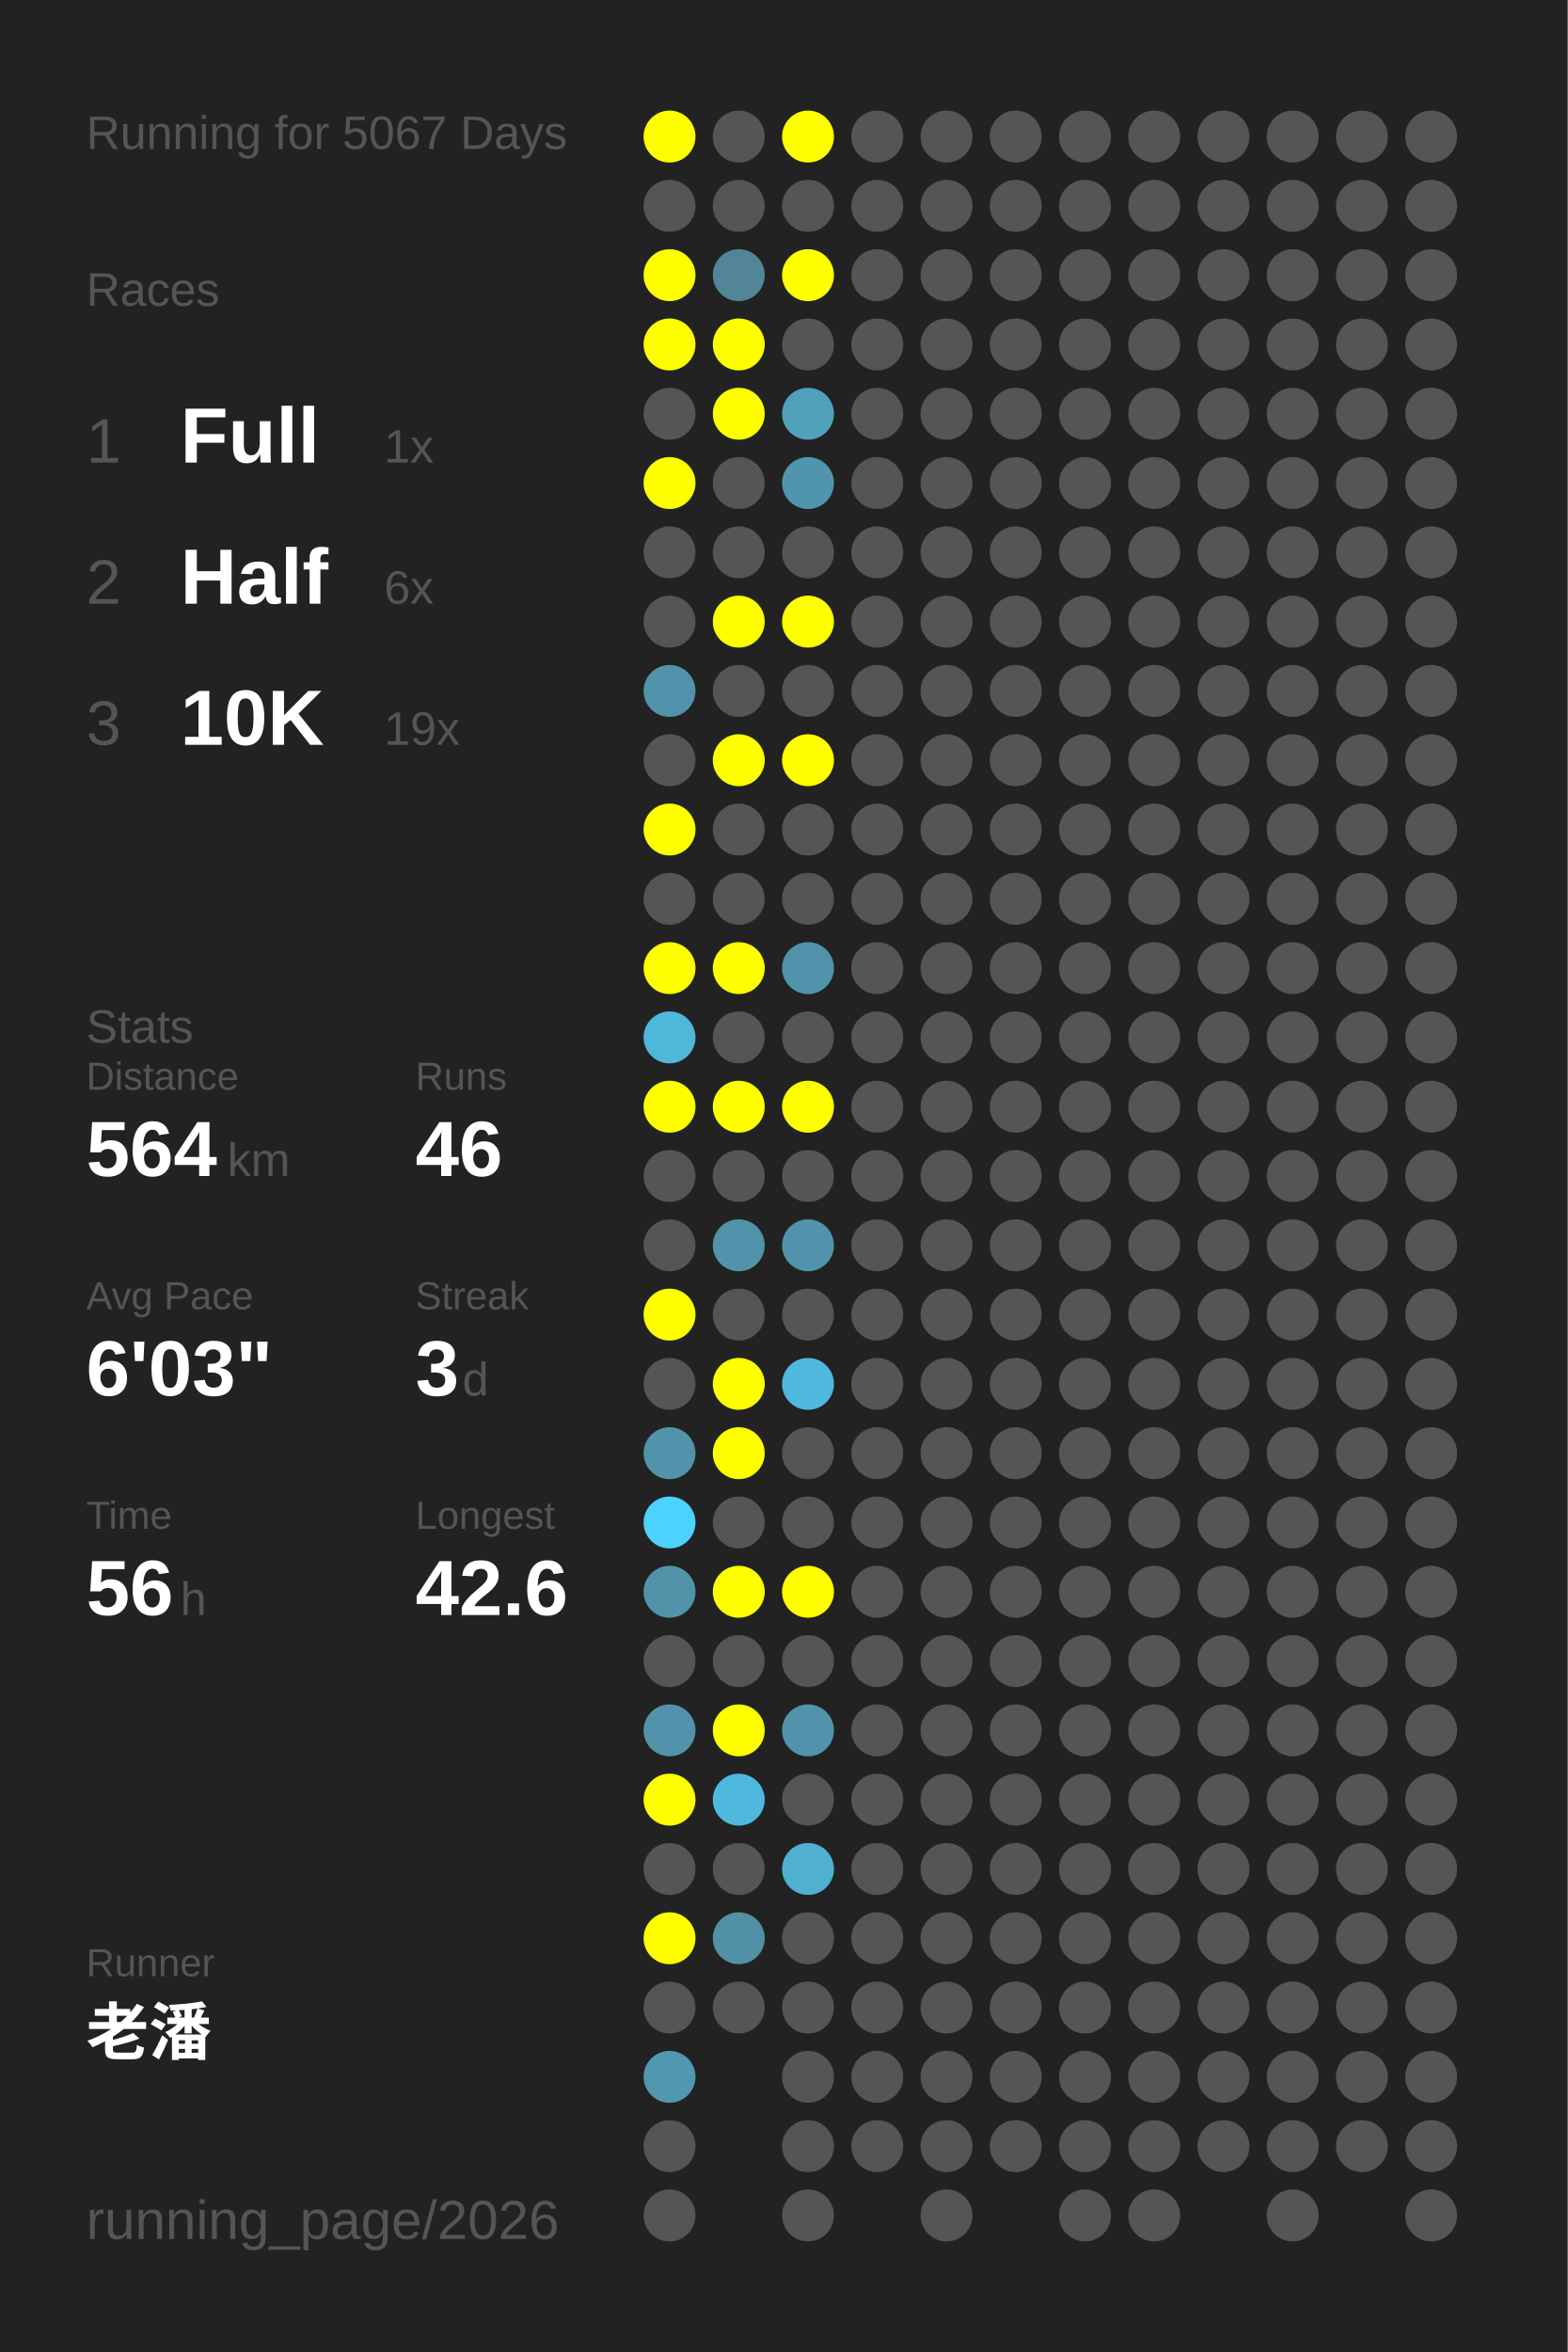
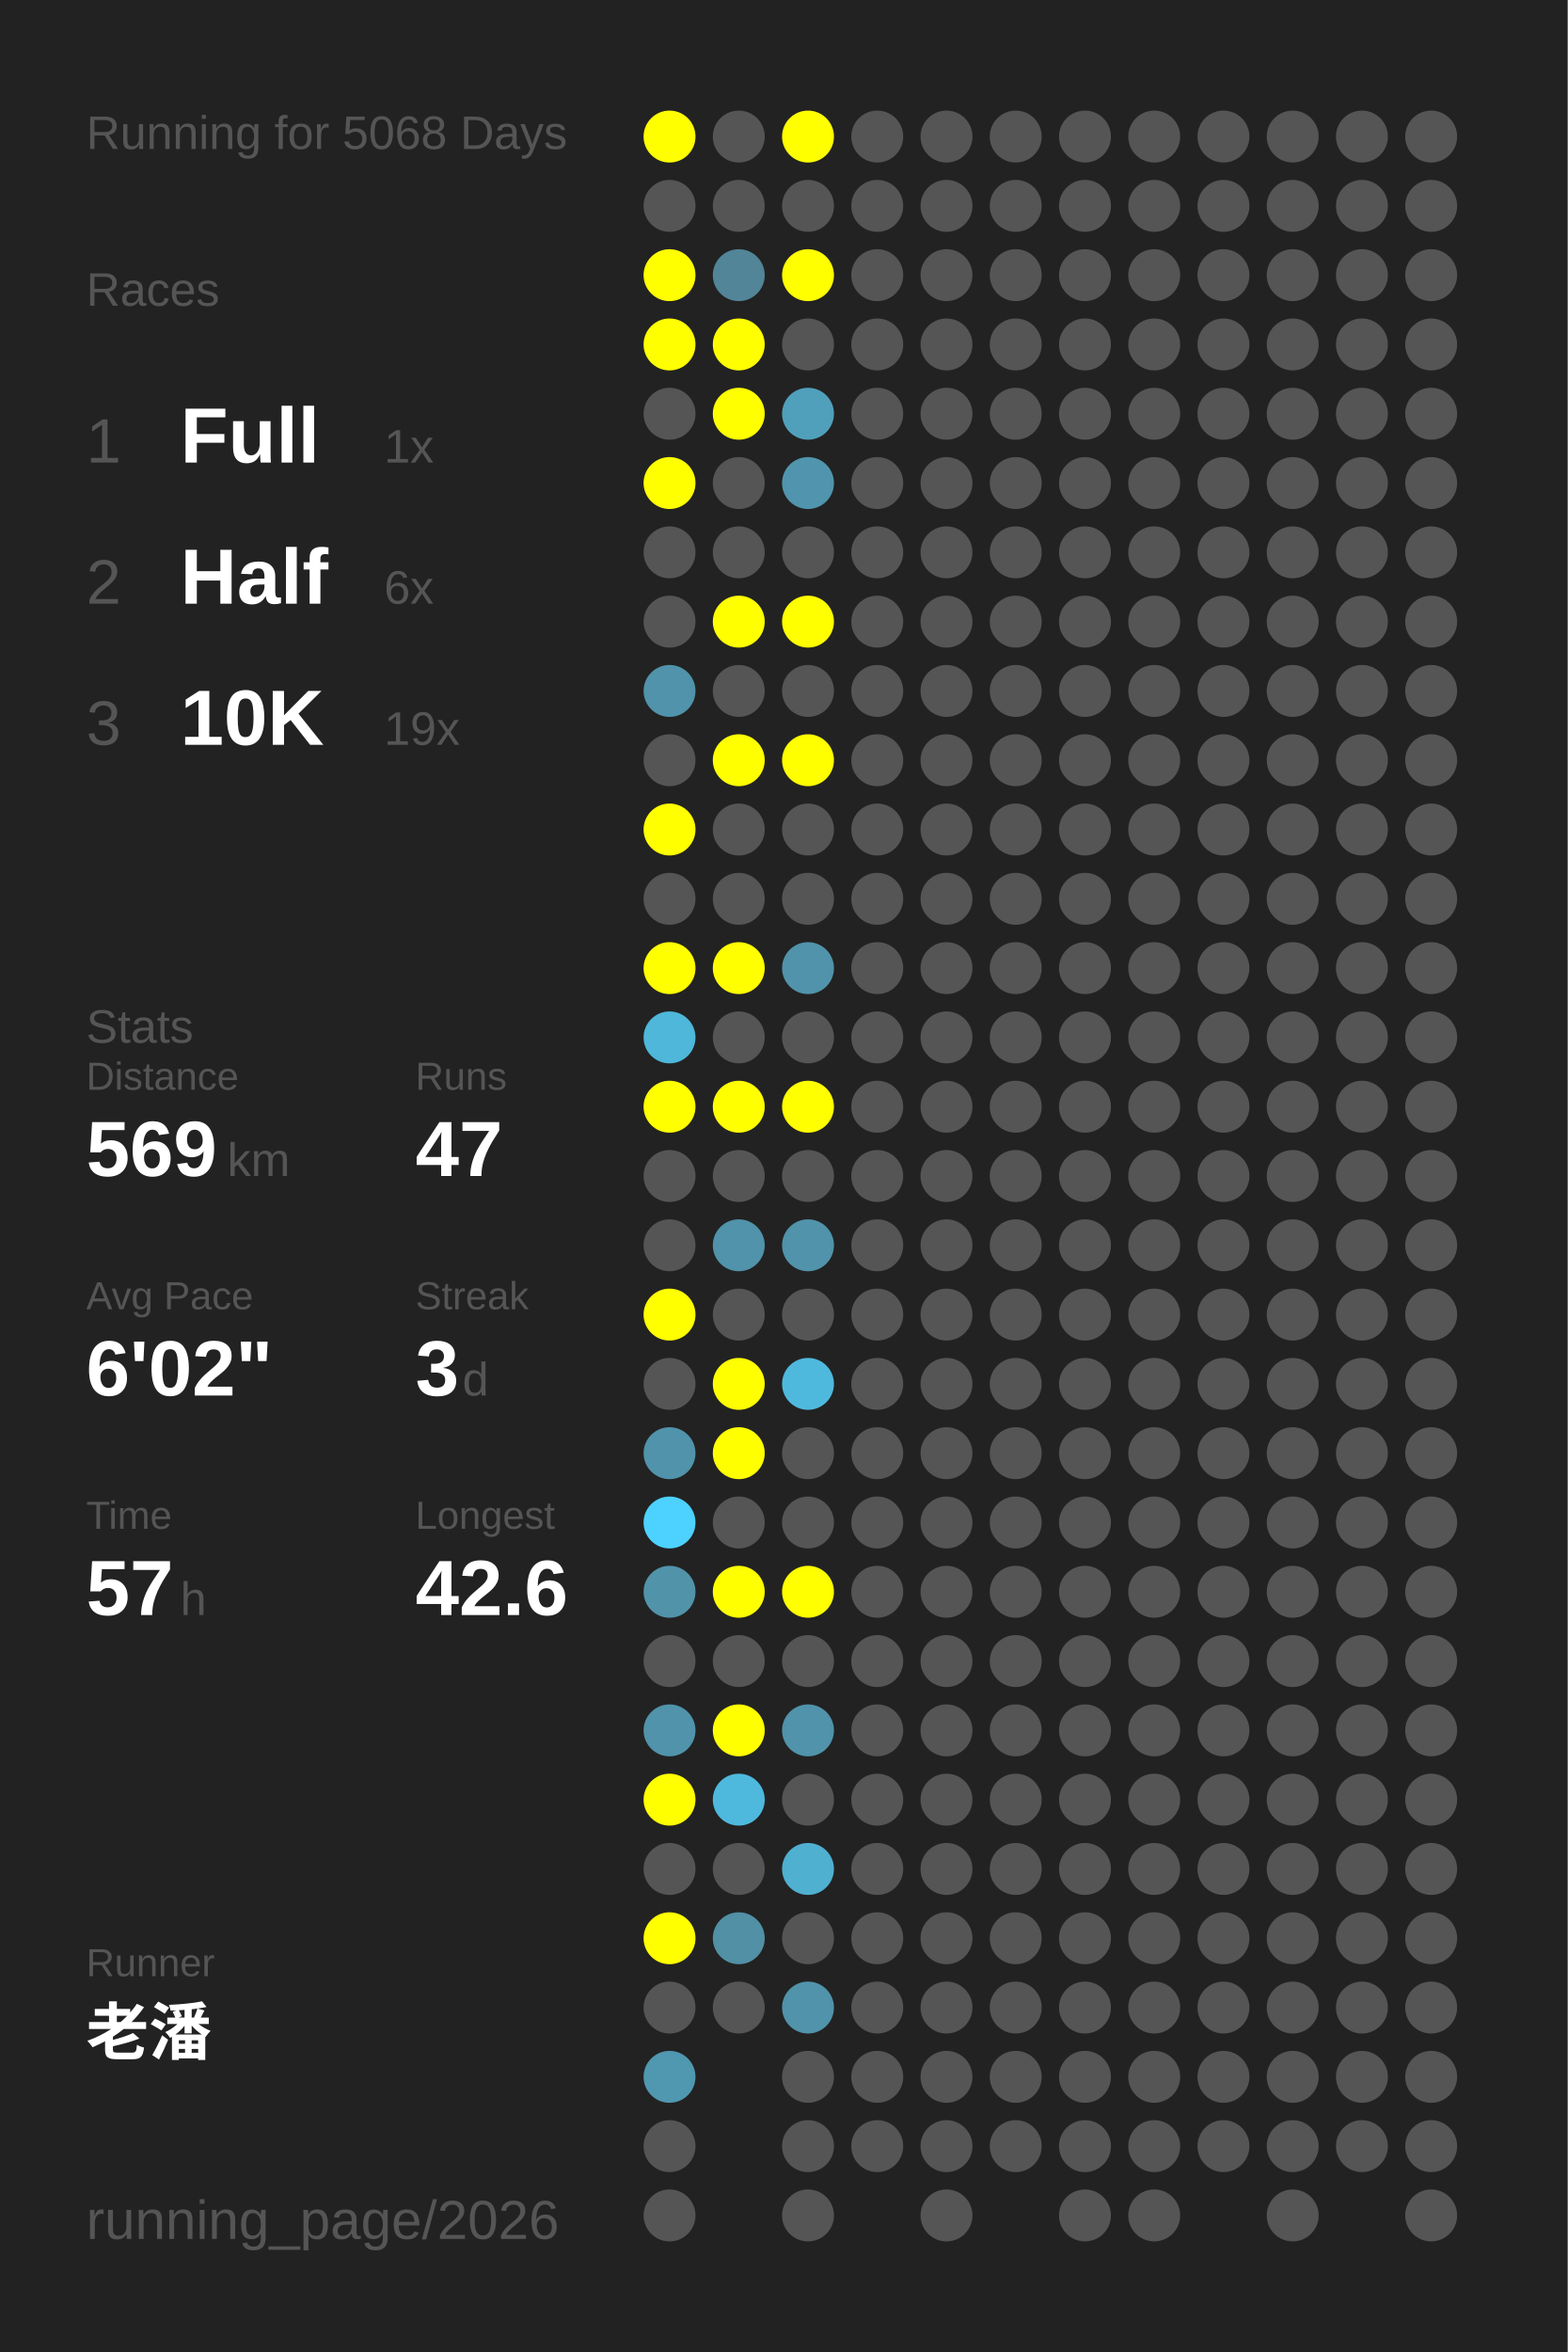
<svg xmlns="http://www.w3.org/2000/svg" baseProfile="full" height="300mm" version="1.1" viewBox="0,0,200,300" width="200mm">
  <defs />
  <rect fill="#222222" height="300" width="200" x="0" y="0" />
-   <text fill="#555555" style="font-size:6px; font-family:Arial;" x="11" y="19">Running for 5067 Days</text>
+   <text fill="#555555" style="font-size:6px; font-family:Arial;" x="11" y="19">Running for 5068 Days</text>
  <text fill="#555555" style="font-size:6px; font-family:Arial;" x="11" y="39">Races</text>
  <text fill="#555555" style="font-size:8px; font-family:Arial;" x="11" y="59">1</text>
  <text fill="#FFFFFF" style="font-size:10px; font-family:Arial; font-weight:bold;" x="23" y="59">Full</text>
  <text fill="#555555" style="font-size:6px; font-family:Arial;" x="49" y="59">1x</text>
  <text fill="#555555" style="font-size:8px; font-family:Arial;" x="11" y="77">2</text>
  <text fill="#FFFFFF" style="font-size:10px; font-family:Arial; font-weight:bold;" x="23" y="77">Half</text>
  <text fill="#555555" style="font-size:6px; font-family:Arial;" x="49" y="77">6x</text>
  <text fill="#555555" style="font-size:8px; font-family:Arial;" x="11" y="95">3</text>
  <text fill="#FFFFFF" style="font-size:10px; font-family:Arial; font-weight:bold;" x="23" y="95">10K</text>
  <text fill="#555555" style="font-size:6px; font-family:Arial;" x="49" y="95">19x</text>
  <text fill="#555555" style="font-size:6px; font-family:Arial;" x="11" y="133">Stats</text>
  <text fill="#555555" style="font-size:5px; font-family:Arial;" x="11" y="139">Distance</text>
-   <text fill="#FFFFFF" style="font-size:10px; font-family:Arial; font-weight:bold;" x="11" y="150">564</text>
+   <text fill="#FFFFFF" style="font-size:10px; font-family:Arial; font-weight:bold;" x="11" y="150">569</text>
  <text fill="#555555" style="font-size:6px; font-family:Arial;" x="29" y="150">km</text>
  <text fill="#555555" style="font-size:5px; font-family:Arial;" x="53" y="139">Runs</text>
-   <text fill="#FFFFFF" style="font-size:10px; font-family:Arial; font-weight:bold;" x="53" y="150">46</text>
+   <text fill="#FFFFFF" style="font-size:10px; font-family:Arial; font-weight:bold;" x="53" y="150">47</text>
  <text fill="#555555" style="font-size:5px; font-family:Arial;" x="11" y="167">Avg Pace</text>
-   <text fill="#FFFFFF" style="font-size:10px; font-family:Arial; font-weight:bold;" x="11" y="178">6'03"</text>
+   <text fill="#FFFFFF" style="font-size:10px; font-family:Arial; font-weight:bold;" x="11" y="178">6'02"</text>
  <text fill="#555555" style="font-size:5px; font-family:Arial;" x="53" y="167">Streak</text>
  <text fill="#FFFFFF" style="font-size:10px; font-family:Arial; font-weight:bold;" x="53" y="178">3</text>
  <text fill="#555555" style="font-size:6px; font-family:Arial;" x="59" y="178">d</text>
  <text fill="#555555" style="font-size:5px; font-family:Arial;" x="11" y="195">Time</text>
-   <text fill="#FFFFFF" style="font-size:10px; font-family:Arial; font-weight:bold;" x="11" y="206">56</text>
+   <text fill="#FFFFFF" style="font-size:10px; font-family:Arial; font-weight:bold;" x="11" y="206">57</text>
  <text fill="#555555" style="font-size:6px; font-family:Arial;" x="23" y="206">h</text>
  <text fill="#555555" style="font-size:5px; font-family:Arial;" x="53" y="195">Longest</text>
  <text fill="#FFFFFF" style="font-size:10px; font-family:Arial; font-weight:bold;" x="53" y="206">42.6</text>
  <text fill="#555555" style="font-size:5px; font-family:Arial;" x="11" y="252.065">Runner</text>
  <text fill="#FFFFFF" style="font-size:8px; font-family:Arial; font-weight:bold;" x="11" y="262.065">老潘</text>
  <text fill="#555555" style="font-size:7px; font-family:Arial;" x="11" y="285.581">running_page/2026</text>
  <circle cx="85.417" cy="17.419" fill="#FFFF00" r="3.312" />
  <circle cx="85.417" cy="26.258" fill="#555555" r="3.312" />
  <circle cx="85.417" cy="35.097" fill="#FFFF00" r="3.312" />
  <circle cx="85.417" cy="43.935" fill="#FFFF00" r="3.312" />
  <circle cx="85.417" cy="52.774" fill="#555555" r="3.312" />
  <circle cx="85.417" cy="61.613" fill="#FFFF00" r="3.312" />
  <circle cx="85.417" cy="70.452" fill="#555555" r="3.312" />
  <circle cx="85.417" cy="79.29" fill="#555555" r="3.312" />
  <circle cx="85.417" cy="88.129" fill="#5093aa" r="3.312" />
  <circle cx="85.417" cy="96.968" fill="#555555" r="3.312" />
  <circle cx="85.417" cy="105.806" fill="#FFFF00" r="3.312" />
  <circle cx="85.417" cy="114.645" fill="#555555" r="3.312" />
  <circle cx="85.417" cy="123.484" fill="#FFFF00" r="3.312" />
  <circle cx="85.417" cy="132.323" fill="#4eb7da" r="3.312" />
  <circle cx="85.417" cy="141.161" fill="#FFFF00" r="3.312" />
  <circle cx="85.417" cy="150" fill="#555555" r="3.312" />
  <circle cx="85.417" cy="158.839" fill="#555555" r="3.312" />
  <circle cx="85.417" cy="167.677" fill="#FFFF00" r="3.312" />
  <circle cx="85.417" cy="176.516" fill="#555555" r="3.312" />
  <circle cx="85.417" cy="185.355" fill="#5093aa" r="3.312" />
  <circle cx="85.417" cy="194.194" fill="#4dd1fe" r="3.312" />
  <circle cx="85.417" cy="203.032" fill="#5193a9" r="3.312" />
  <circle cx="85.417" cy="211.871" fill="#555555" r="3.312" />
  <circle cx="85.417" cy="220.71" fill="#5093aa" r="3.312" />
  <circle cx="85.417" cy="229.548" fill="#FFFF00" r="3.312" />
  <circle cx="85.417" cy="238.387" fill="#555555" r="3.312" />
  <circle cx="85.417" cy="247.226" fill="#FFFF00" r="3.312" />
  <circle cx="85.417" cy="256.065" fill="#555555" r="3.312" />
  <circle cx="85.417" cy="264.903" fill="#5097b0" r="3.312" />
  <circle cx="85.417" cy="273.742" fill="#555555" r="3.312" />
  <circle cx="85.417" cy="282.581" fill="#555555" r="3.312" />
  <circle cx="94.25" cy="17.419" fill="#555555" r="3.312" />
  <circle cx="94.25" cy="26.258" fill="#555555" r="3.312" />
  <circle cx="94.25" cy="35.097" fill="#518597" r="3.312" />
  <circle cx="94.25" cy="43.935" fill="#FFFF00" r="3.312" />
  <circle cx="94.25" cy="52.774" fill="#FFFF00" r="3.312" />
  <circle cx="94.25" cy="61.613" fill="#555555" r="3.312" />
  <circle cx="94.25" cy="70.452" fill="#555555" r="3.312" />
  <circle cx="94.25" cy="79.29" fill="#FFFF00" r="3.312" />
  <circle cx="94.25" cy="88.129" fill="#555555" r="3.312" />
  <circle cx="94.25" cy="96.968" fill="#FFFF00" r="3.312" />
  <circle cx="94.25" cy="105.806" fill="#555555" r="3.312" />
  <circle cx="94.25" cy="114.645" fill="#555555" r="3.312" />
  <circle cx="94.25" cy="123.484" fill="#FFFF00" r="3.312" />
  <circle cx="94.25" cy="132.323" fill="#555555" r="3.312" />
  <circle cx="94.25" cy="141.161" fill="#FFFF00" r="3.312" />
  <circle cx="94.25" cy="150" fill="#555555" r="3.312" />
  <circle cx="94.25" cy="158.839" fill="#5093aa" r="3.312" />
  <circle cx="94.25" cy="167.677" fill="#555555" r="3.312" />
  <circle cx="94.25" cy="176.516" fill="#FFFF00" r="3.312" />
  <circle cx="94.25" cy="185.355" fill="#FFFF00" r="3.312" />
  <circle cx="94.25" cy="194.194" fill="#555555" r="3.312" />
  <circle cx="94.25" cy="203.032" fill="#FFFF00" r="3.312" />
  <circle cx="94.25" cy="211.871" fill="#555555" r="3.312" />
  <circle cx="94.25" cy="220.71" fill="#FFFF00" r="3.312" />
  <circle cx="94.25" cy="229.548" fill="#4eb9dd" r="3.312" />
  <circle cx="94.25" cy="238.387" fill="#555555" r="3.312" />
  <circle cx="94.25" cy="247.226" fill="#5190a5" r="3.312" />
  <circle cx="94.25" cy="256.065" fill="#555555" r="3.312" />
  <circle cx="103.083" cy="17.419" fill="#FFFF00" r="3.312" />
  <circle cx="103.083" cy="26.258" fill="#555555" r="3.312" />
  <circle cx="103.083" cy="35.097" fill="#FFFF00" r="3.312" />
  <circle cx="103.083" cy="43.935" fill="#555555" r="3.312" />
  <circle cx="103.083" cy="52.774" fill="#50a0bb" r="3.312" />
  <circle cx="103.083" cy="61.613" fill="#5095ad" r="3.312" />
  <circle cx="103.083" cy="70.452" fill="#555555" r="3.312" />
  <circle cx="103.083" cy="79.29" fill="#FFFF00" r="3.312" />
  <circle cx="103.083" cy="88.129" fill="#555555" r="3.312" />
  <circle cx="103.083" cy="96.968" fill="#FFFF00" r="3.312" />
  <circle cx="103.083" cy="105.806" fill="#555555" r="3.312" />
  <circle cx="103.083" cy="114.645" fill="#555555" r="3.312" />
  <circle cx="103.083" cy="123.484" fill="#5093aa" r="3.312" />
  <circle cx="103.083" cy="132.323" fill="#555555" r="3.312" />
  <circle cx="103.083" cy="141.161" fill="#FFFF00" r="3.312" />
  <circle cx="103.083" cy="150" fill="#555555" r="3.312" />
  <circle cx="103.083" cy="158.839" fill="#5093aa" r="3.312" />
  <circle cx="103.083" cy="167.677" fill="#555555" r="3.312" />
  <circle cx="103.083" cy="176.516" fill="#4eb9dd" r="3.312" />
  <circle cx="103.083" cy="185.355" fill="#555555" r="3.312" />
  <circle cx="103.083" cy="194.194" fill="#555555" r="3.312" />
  <circle cx="103.083" cy="203.032" fill="#FFFF00" r="3.312" />
  <circle cx="103.083" cy="211.871" fill="#555555" r="3.312" />
  <circle cx="103.083" cy="220.71" fill="#5093aa" r="3.312" />
  <circle cx="103.083" cy="229.548" fill="#555555" r="3.312" />
  <circle cx="103.083" cy="238.387" fill="#4fb0d0" r="3.312" />
  <circle cx="103.083" cy="247.226" fill="#555555" r="3.312" />
-   <circle cx="103.083" cy="256.065" fill="#555555" r="3.312" />
+   <circle cx="103.083" cy="256.065" fill="#5093aa" r="3.312" />
  <circle cx="103.083" cy="264.903" fill="#555555" r="3.312" />
  <circle cx="103.083" cy="273.742" fill="#555555" r="3.312" />
  <circle cx="103.083" cy="282.581" fill="#555555" r="3.312" />
  <circle cx="111.917" cy="17.419" fill="#555555" r="3.312" />
  <circle cx="111.917" cy="26.258" fill="#555555" r="3.312" />
  <circle cx="111.917" cy="35.097" fill="#555555" r="3.312" />
  <circle cx="111.917" cy="43.935" fill="#555555" r="3.312" />
  <circle cx="111.917" cy="52.774" fill="#555555" r="3.312" />
  <circle cx="111.917" cy="61.613" fill="#555555" r="3.312" />
  <circle cx="111.917" cy="70.452" fill="#555555" r="3.312" />
  <circle cx="111.917" cy="79.29" fill="#555555" r="3.312" />
  <circle cx="111.917" cy="88.129" fill="#555555" r="3.312" />
  <circle cx="111.917" cy="96.968" fill="#555555" r="3.312" />
  <circle cx="111.917" cy="105.806" fill="#555555" r="3.312" />
  <circle cx="111.917" cy="114.645" fill="#555555" r="3.312" />
  <circle cx="111.917" cy="123.484" fill="#555555" r="3.312" />
  <circle cx="111.917" cy="132.323" fill="#555555" r="3.312" />
  <circle cx="111.917" cy="141.161" fill="#555555" r="3.312" />
  <circle cx="111.917" cy="150" fill="#555555" r="3.312" />
  <circle cx="111.917" cy="158.839" fill="#555555" r="3.312" />
  <circle cx="111.917" cy="167.677" fill="#555555" r="3.312" />
  <circle cx="111.917" cy="176.516" fill="#555555" r="3.312" />
  <circle cx="111.917" cy="185.355" fill="#555555" r="3.312" />
  <circle cx="111.917" cy="194.194" fill="#555555" r="3.312" />
  <circle cx="111.917" cy="203.032" fill="#555555" r="3.312" />
  <circle cx="111.917" cy="211.871" fill="#555555" r="3.312" />
  <circle cx="111.917" cy="220.71" fill="#555555" r="3.312" />
  <circle cx="111.917" cy="229.548" fill="#555555" r="3.312" />
  <circle cx="111.917" cy="238.387" fill="#555555" r="3.312" />
  <circle cx="111.917" cy="247.226" fill="#555555" r="3.312" />
  <circle cx="111.917" cy="256.065" fill="#555555" r="3.312" />
  <circle cx="111.917" cy="264.903" fill="#555555" r="3.312" />
  <circle cx="111.917" cy="273.742" fill="#555555" r="3.312" />
  <circle cx="120.75" cy="17.419" fill="#555555" r="3.312" />
  <circle cx="120.75" cy="26.258" fill="#555555" r="3.312" />
  <circle cx="120.75" cy="35.097" fill="#555555" r="3.312" />
  <circle cx="120.75" cy="43.935" fill="#555555" r="3.312" />
  <circle cx="120.75" cy="52.774" fill="#555555" r="3.312" />
  <circle cx="120.75" cy="61.613" fill="#555555" r="3.312" />
  <circle cx="120.75" cy="70.452" fill="#555555" r="3.312" />
  <circle cx="120.75" cy="79.29" fill="#555555" r="3.312" />
  <circle cx="120.75" cy="88.129" fill="#555555" r="3.312" />
  <circle cx="120.75" cy="96.968" fill="#555555" r="3.312" />
  <circle cx="120.75" cy="105.806" fill="#555555" r="3.312" />
  <circle cx="120.75" cy="114.645" fill="#555555" r="3.312" />
  <circle cx="120.75" cy="123.484" fill="#555555" r="3.312" />
  <circle cx="120.75" cy="132.323" fill="#555555" r="3.312" />
  <circle cx="120.75" cy="141.161" fill="#555555" r="3.312" />
  <circle cx="120.75" cy="150" fill="#555555" r="3.312" />
  <circle cx="120.75" cy="158.839" fill="#555555" r="3.312" />
  <circle cx="120.75" cy="167.677" fill="#555555" r="3.312" />
  <circle cx="120.75" cy="176.516" fill="#555555" r="3.312" />
  <circle cx="120.75" cy="185.355" fill="#555555" r="3.312" />
  <circle cx="120.75" cy="194.194" fill="#555555" r="3.312" />
  <circle cx="120.75" cy="203.032" fill="#555555" r="3.312" />
  <circle cx="120.75" cy="211.871" fill="#555555" r="3.312" />
  <circle cx="120.75" cy="220.71" fill="#555555" r="3.312" />
  <circle cx="120.75" cy="229.548" fill="#555555" r="3.312" />
  <circle cx="120.75" cy="238.387" fill="#555555" r="3.312" />
  <circle cx="120.75" cy="247.226" fill="#555555" r="3.312" />
  <circle cx="120.75" cy="256.065" fill="#555555" r="3.312" />
  <circle cx="120.75" cy="264.903" fill="#555555" r="3.312" />
  <circle cx="120.75" cy="273.742" fill="#555555" r="3.312" />
  <circle cx="120.75" cy="282.581" fill="#555555" r="3.312" />
  <circle cx="129.583" cy="17.419" fill="#555555" r="3.312" />
  <circle cx="129.583" cy="26.258" fill="#555555" r="3.312" />
  <circle cx="129.583" cy="35.097" fill="#555555" r="3.312" />
  <circle cx="129.583" cy="43.935" fill="#555555" r="3.312" />
  <circle cx="129.583" cy="52.774" fill="#555555" r="3.312" />
  <circle cx="129.583" cy="61.613" fill="#555555" r="3.312" />
  <circle cx="129.583" cy="70.452" fill="#555555" r="3.312" />
  <circle cx="129.583" cy="79.29" fill="#555555" r="3.312" />
  <circle cx="129.583" cy="88.129" fill="#555555" r="3.312" />
  <circle cx="129.583" cy="96.968" fill="#555555" r="3.312" />
  <circle cx="129.583" cy="105.806" fill="#555555" r="3.312" />
  <circle cx="129.583" cy="114.645" fill="#555555" r="3.312" />
  <circle cx="129.583" cy="123.484" fill="#555555" r="3.312" />
  <circle cx="129.583" cy="132.323" fill="#555555" r="3.312" />
  <circle cx="129.583" cy="141.161" fill="#555555" r="3.312" />
  <circle cx="129.583" cy="150" fill="#555555" r="3.312" />
  <circle cx="129.583" cy="158.839" fill="#555555" r="3.312" />
  <circle cx="129.583" cy="167.677" fill="#555555" r="3.312" />
  <circle cx="129.583" cy="176.516" fill="#555555" r="3.312" />
  <circle cx="129.583" cy="185.355" fill="#555555" r="3.312" />
  <circle cx="129.583" cy="194.194" fill="#555555" r="3.312" />
  <circle cx="129.583" cy="203.032" fill="#555555" r="3.312" />
  <circle cx="129.583" cy="211.871" fill="#555555" r="3.312" />
  <circle cx="129.583" cy="220.71" fill="#555555" r="3.312" />
  <circle cx="129.583" cy="229.548" fill="#555555" r="3.312" />
  <circle cx="129.583" cy="238.387" fill="#555555" r="3.312" />
  <circle cx="129.583" cy="247.226" fill="#555555" r="3.312" />
  <circle cx="129.583" cy="256.065" fill="#555555" r="3.312" />
  <circle cx="129.583" cy="264.903" fill="#555555" r="3.312" />
  <circle cx="129.583" cy="273.742" fill="#555555" r="3.312" />
  <circle cx="138.417" cy="17.419" fill="#555555" r="3.312" />
  <circle cx="138.417" cy="26.258" fill="#555555" r="3.312" />
  <circle cx="138.417" cy="35.097" fill="#555555" r="3.312" />
  <circle cx="138.417" cy="43.935" fill="#555555" r="3.312" />
  <circle cx="138.417" cy="52.774" fill="#555555" r="3.312" />
  <circle cx="138.417" cy="61.613" fill="#555555" r="3.312" />
  <circle cx="138.417" cy="70.452" fill="#555555" r="3.312" />
  <circle cx="138.417" cy="79.29" fill="#555555" r="3.312" />
  <circle cx="138.417" cy="88.129" fill="#555555" r="3.312" />
  <circle cx="138.417" cy="96.968" fill="#555555" r="3.312" />
  <circle cx="138.417" cy="105.806" fill="#555555" r="3.312" />
  <circle cx="138.417" cy="114.645" fill="#555555" r="3.312" />
  <circle cx="138.417" cy="123.484" fill="#555555" r="3.312" />
  <circle cx="138.417" cy="132.323" fill="#555555" r="3.312" />
  <circle cx="138.417" cy="141.161" fill="#555555" r="3.312" />
  <circle cx="138.417" cy="150" fill="#555555" r="3.312" />
  <circle cx="138.417" cy="158.839" fill="#555555" r="3.312" />
  <circle cx="138.417" cy="167.677" fill="#555555" r="3.312" />
  <circle cx="138.417" cy="176.516" fill="#555555" r="3.312" />
  <circle cx="138.417" cy="185.355" fill="#555555" r="3.312" />
  <circle cx="138.417" cy="194.194" fill="#555555" r="3.312" />
  <circle cx="138.417" cy="203.032" fill="#555555" r="3.312" />
  <circle cx="138.417" cy="211.871" fill="#555555" r="3.312" />
  <circle cx="138.417" cy="220.71" fill="#555555" r="3.312" />
  <circle cx="138.417" cy="229.548" fill="#555555" r="3.312" />
  <circle cx="138.417" cy="238.387" fill="#555555" r="3.312" />
  <circle cx="138.417" cy="247.226" fill="#555555" r="3.312" />
  <circle cx="138.417" cy="256.065" fill="#555555" r="3.312" />
  <circle cx="138.417" cy="264.903" fill="#555555" r="3.312" />
  <circle cx="138.417" cy="273.742" fill="#555555" r="3.312" />
  <circle cx="138.417" cy="282.581" fill="#555555" r="3.312" />
  <circle cx="147.25" cy="17.419" fill="#555555" r="3.312" />
  <circle cx="147.25" cy="26.258" fill="#555555" r="3.312" />
  <circle cx="147.25" cy="35.097" fill="#555555" r="3.312" />
  <circle cx="147.25" cy="43.935" fill="#555555" r="3.312" />
  <circle cx="147.25" cy="52.774" fill="#555555" r="3.312" />
  <circle cx="147.25" cy="61.613" fill="#555555" r="3.312" />
  <circle cx="147.25" cy="70.452" fill="#555555" r="3.312" />
  <circle cx="147.25" cy="79.29" fill="#555555" r="3.312" />
  <circle cx="147.25" cy="88.129" fill="#555555" r="3.312" />
  <circle cx="147.25" cy="96.968" fill="#555555" r="3.312" />
  <circle cx="147.25" cy="105.806" fill="#555555" r="3.312" />
  <circle cx="147.25" cy="114.645" fill="#555555" r="3.312" />
  <circle cx="147.25" cy="123.484" fill="#555555" r="3.312" />
  <circle cx="147.25" cy="132.323" fill="#555555" r="3.312" />
  <circle cx="147.25" cy="141.161" fill="#555555" r="3.312" />
  <circle cx="147.25" cy="150" fill="#555555" r="3.312" />
  <circle cx="147.25" cy="158.839" fill="#555555" r="3.312" />
  <circle cx="147.25" cy="167.677" fill="#555555" r="3.312" />
  <circle cx="147.25" cy="176.516" fill="#555555" r="3.312" />
  <circle cx="147.25" cy="185.355" fill="#555555" r="3.312" />
  <circle cx="147.25" cy="194.194" fill="#555555" r="3.312" />
  <circle cx="147.25" cy="203.032" fill="#555555" r="3.312" />
  <circle cx="147.25" cy="211.871" fill="#555555" r="3.312" />
  <circle cx="147.25" cy="220.71" fill="#555555" r="3.312" />
  <circle cx="147.25" cy="229.548" fill="#555555" r="3.312" />
  <circle cx="147.25" cy="238.387" fill="#555555" r="3.312" />
  <circle cx="147.25" cy="247.226" fill="#555555" r="3.312" />
  <circle cx="147.25" cy="256.065" fill="#555555" r="3.312" />
  <circle cx="147.25" cy="264.903" fill="#555555" r="3.312" />
  <circle cx="147.25" cy="273.742" fill="#555555" r="3.312" />
  <circle cx="147.25" cy="282.581" fill="#555555" r="3.312" />
  <circle cx="156.083" cy="17.419" fill="#555555" r="3.312" />
  <circle cx="156.083" cy="26.258" fill="#555555" r="3.312" />
  <circle cx="156.083" cy="35.097" fill="#555555" r="3.312" />
  <circle cx="156.083" cy="43.935" fill="#555555" r="3.312" />
  <circle cx="156.083" cy="52.774" fill="#555555" r="3.312" />
  <circle cx="156.083" cy="61.613" fill="#555555" r="3.312" />
  <circle cx="156.083" cy="70.452" fill="#555555" r="3.312" />
  <circle cx="156.083" cy="79.29" fill="#555555" r="3.312" />
  <circle cx="156.083" cy="88.129" fill="#555555" r="3.312" />
  <circle cx="156.083" cy="96.968" fill="#555555" r="3.312" />
  <circle cx="156.083" cy="105.806" fill="#555555" r="3.312" />
  <circle cx="156.083" cy="114.645" fill="#555555" r="3.312" />
  <circle cx="156.083" cy="123.484" fill="#555555" r="3.312" />
  <circle cx="156.083" cy="132.323" fill="#555555" r="3.312" />
  <circle cx="156.083" cy="141.161" fill="#555555" r="3.312" />
  <circle cx="156.083" cy="150" fill="#555555" r="3.312" />
  <circle cx="156.083" cy="158.839" fill="#555555" r="3.312" />
  <circle cx="156.083" cy="167.677" fill="#555555" r="3.312" />
  <circle cx="156.083" cy="176.516" fill="#555555" r="3.312" />
  <circle cx="156.083" cy="185.355" fill="#555555" r="3.312" />
  <circle cx="156.083" cy="194.194" fill="#555555" r="3.312" />
  <circle cx="156.083" cy="203.032" fill="#555555" r="3.312" />
  <circle cx="156.083" cy="211.871" fill="#555555" r="3.312" />
  <circle cx="156.083" cy="220.71" fill="#555555" r="3.312" />
  <circle cx="156.083" cy="229.548" fill="#555555" r="3.312" />
  <circle cx="156.083" cy="238.387" fill="#555555" r="3.312" />
  <circle cx="156.083" cy="247.226" fill="#555555" r="3.312" />
  <circle cx="156.083" cy="256.065" fill="#555555" r="3.312" />
  <circle cx="156.083" cy="264.903" fill="#555555" r="3.312" />
  <circle cx="156.083" cy="273.742" fill="#555555" r="3.312" />
  <circle cx="164.917" cy="17.419" fill="#555555" r="3.312" />
  <circle cx="164.917" cy="26.258" fill="#555555" r="3.312" />
  <circle cx="164.917" cy="35.097" fill="#555555" r="3.312" />
  <circle cx="164.917" cy="43.935" fill="#555555" r="3.312" />
  <circle cx="164.917" cy="52.774" fill="#555555" r="3.312" />
  <circle cx="164.917" cy="61.613" fill="#555555" r="3.312" />
  <circle cx="164.917" cy="70.452" fill="#555555" r="3.312" />
  <circle cx="164.917" cy="79.29" fill="#555555" r="3.312" />
  <circle cx="164.917" cy="88.129" fill="#555555" r="3.312" />
  <circle cx="164.917" cy="96.968" fill="#555555" r="3.312" />
  <circle cx="164.917" cy="105.806" fill="#555555" r="3.312" />
  <circle cx="164.917" cy="114.645" fill="#555555" r="3.312" />
  <circle cx="164.917" cy="123.484" fill="#555555" r="3.312" />
  <circle cx="164.917" cy="132.323" fill="#555555" r="3.312" />
  <circle cx="164.917" cy="141.161" fill="#555555" r="3.312" />
  <circle cx="164.917" cy="150" fill="#555555" r="3.312" />
  <circle cx="164.917" cy="158.839" fill="#555555" r="3.312" />
  <circle cx="164.917" cy="167.677" fill="#555555" r="3.312" />
  <circle cx="164.917" cy="176.516" fill="#555555" r="3.312" />
  <circle cx="164.917" cy="185.355" fill="#555555" r="3.312" />
  <circle cx="164.917" cy="194.194" fill="#555555" r="3.312" />
  <circle cx="164.917" cy="203.032" fill="#555555" r="3.312" />
  <circle cx="164.917" cy="211.871" fill="#555555" r="3.312" />
  <circle cx="164.917" cy="220.71" fill="#555555" r="3.312" />
  <circle cx="164.917" cy="229.548" fill="#555555" r="3.312" />
  <circle cx="164.917" cy="238.387" fill="#555555" r="3.312" />
  <circle cx="164.917" cy="247.226" fill="#555555" r="3.312" />
  <circle cx="164.917" cy="256.065" fill="#555555" r="3.312" />
  <circle cx="164.917" cy="264.903" fill="#555555" r="3.312" />
  <circle cx="164.917" cy="273.742" fill="#555555" r="3.312" />
  <circle cx="164.917" cy="282.581" fill="#555555" r="3.312" />
  <circle cx="173.75" cy="17.419" fill="#555555" r="3.312" />
  <circle cx="173.75" cy="26.258" fill="#555555" r="3.312" />
  <circle cx="173.75" cy="35.097" fill="#555555" r="3.312" />
  <circle cx="173.75" cy="43.935" fill="#555555" r="3.312" />
  <circle cx="173.75" cy="52.774" fill="#555555" r="3.312" />
  <circle cx="173.75" cy="61.613" fill="#555555" r="3.312" />
  <circle cx="173.75" cy="70.452" fill="#555555" r="3.312" />
  <circle cx="173.75" cy="79.29" fill="#555555" r="3.312" />
  <circle cx="173.75" cy="88.129" fill="#555555" r="3.312" />
  <circle cx="173.75" cy="96.968" fill="#555555" r="3.312" />
  <circle cx="173.75" cy="105.806" fill="#555555" r="3.312" />
  <circle cx="173.75" cy="114.645" fill="#555555" r="3.312" />
  <circle cx="173.75" cy="123.484" fill="#555555" r="3.312" />
  <circle cx="173.75" cy="132.323" fill="#555555" r="3.312" />
  <circle cx="173.75" cy="141.161" fill="#555555" r="3.312" />
  <circle cx="173.75" cy="150" fill="#555555" r="3.312" />
  <circle cx="173.75" cy="158.839" fill="#555555" r="3.312" />
  <circle cx="173.75" cy="167.677" fill="#555555" r="3.312" />
  <circle cx="173.75" cy="176.516" fill="#555555" r="3.312" />
  <circle cx="173.75" cy="185.355" fill="#555555" r="3.312" />
  <circle cx="173.75" cy="194.194" fill="#555555" r="3.312" />
  <circle cx="173.75" cy="203.032" fill="#555555" r="3.312" />
  <circle cx="173.75" cy="211.871" fill="#555555" r="3.312" />
  <circle cx="173.75" cy="220.71" fill="#555555" r="3.312" />
  <circle cx="173.75" cy="229.548" fill="#555555" r="3.312" />
  <circle cx="173.75" cy="238.387" fill="#555555" r="3.312" />
  <circle cx="173.75" cy="247.226" fill="#555555" r="3.312" />
  <circle cx="173.75" cy="256.065" fill="#555555" r="3.312" />
  <circle cx="173.75" cy="264.903" fill="#555555" r="3.312" />
  <circle cx="173.75" cy="273.742" fill="#555555" r="3.312" />
  <circle cx="182.583" cy="17.419" fill="#555555" r="3.312" />
  <circle cx="182.583" cy="26.258" fill="#555555" r="3.312" />
  <circle cx="182.583" cy="35.097" fill="#555555" r="3.312" />
  <circle cx="182.583" cy="43.935" fill="#555555" r="3.312" />
  <circle cx="182.583" cy="52.774" fill="#555555" r="3.312" />
  <circle cx="182.583" cy="61.613" fill="#555555" r="3.312" />
  <circle cx="182.583" cy="70.452" fill="#555555" r="3.312" />
  <circle cx="182.583" cy="79.29" fill="#555555" r="3.312" />
  <circle cx="182.583" cy="88.129" fill="#555555" r="3.312" />
  <circle cx="182.583" cy="96.968" fill="#555555" r="3.312" />
  <circle cx="182.583" cy="105.806" fill="#555555" r="3.312" />
  <circle cx="182.583" cy="114.645" fill="#555555" r="3.312" />
  <circle cx="182.583" cy="123.484" fill="#555555" r="3.312" />
  <circle cx="182.583" cy="132.323" fill="#555555" r="3.312" />
  <circle cx="182.583" cy="141.161" fill="#555555" r="3.312" />
  <circle cx="182.583" cy="150" fill="#555555" r="3.312" />
  <circle cx="182.583" cy="158.839" fill="#555555" r="3.312" />
  <circle cx="182.583" cy="167.677" fill="#555555" r="3.312" />
  <circle cx="182.583" cy="176.516" fill="#555555" r="3.312" />
  <circle cx="182.583" cy="185.355" fill="#555555" r="3.312" />
  <circle cx="182.583" cy="194.194" fill="#555555" r="3.312" />
  <circle cx="182.583" cy="203.032" fill="#555555" r="3.312" />
  <circle cx="182.583" cy="211.871" fill="#555555" r="3.312" />
  <circle cx="182.583" cy="220.71" fill="#555555" r="3.312" />
  <circle cx="182.583" cy="229.548" fill="#555555" r="3.312" />
  <circle cx="182.583" cy="238.387" fill="#555555" r="3.312" />
  <circle cx="182.583" cy="247.226" fill="#555555" r="3.312" />
  <circle cx="182.583" cy="256.065" fill="#555555" r="3.312" />
  <circle cx="182.583" cy="264.903" fill="#555555" r="3.312" />
  <circle cx="182.583" cy="273.742" fill="#555555" r="3.312" />
  <circle cx="182.583" cy="282.581" fill="#555555" r="3.312" />
</svg>
